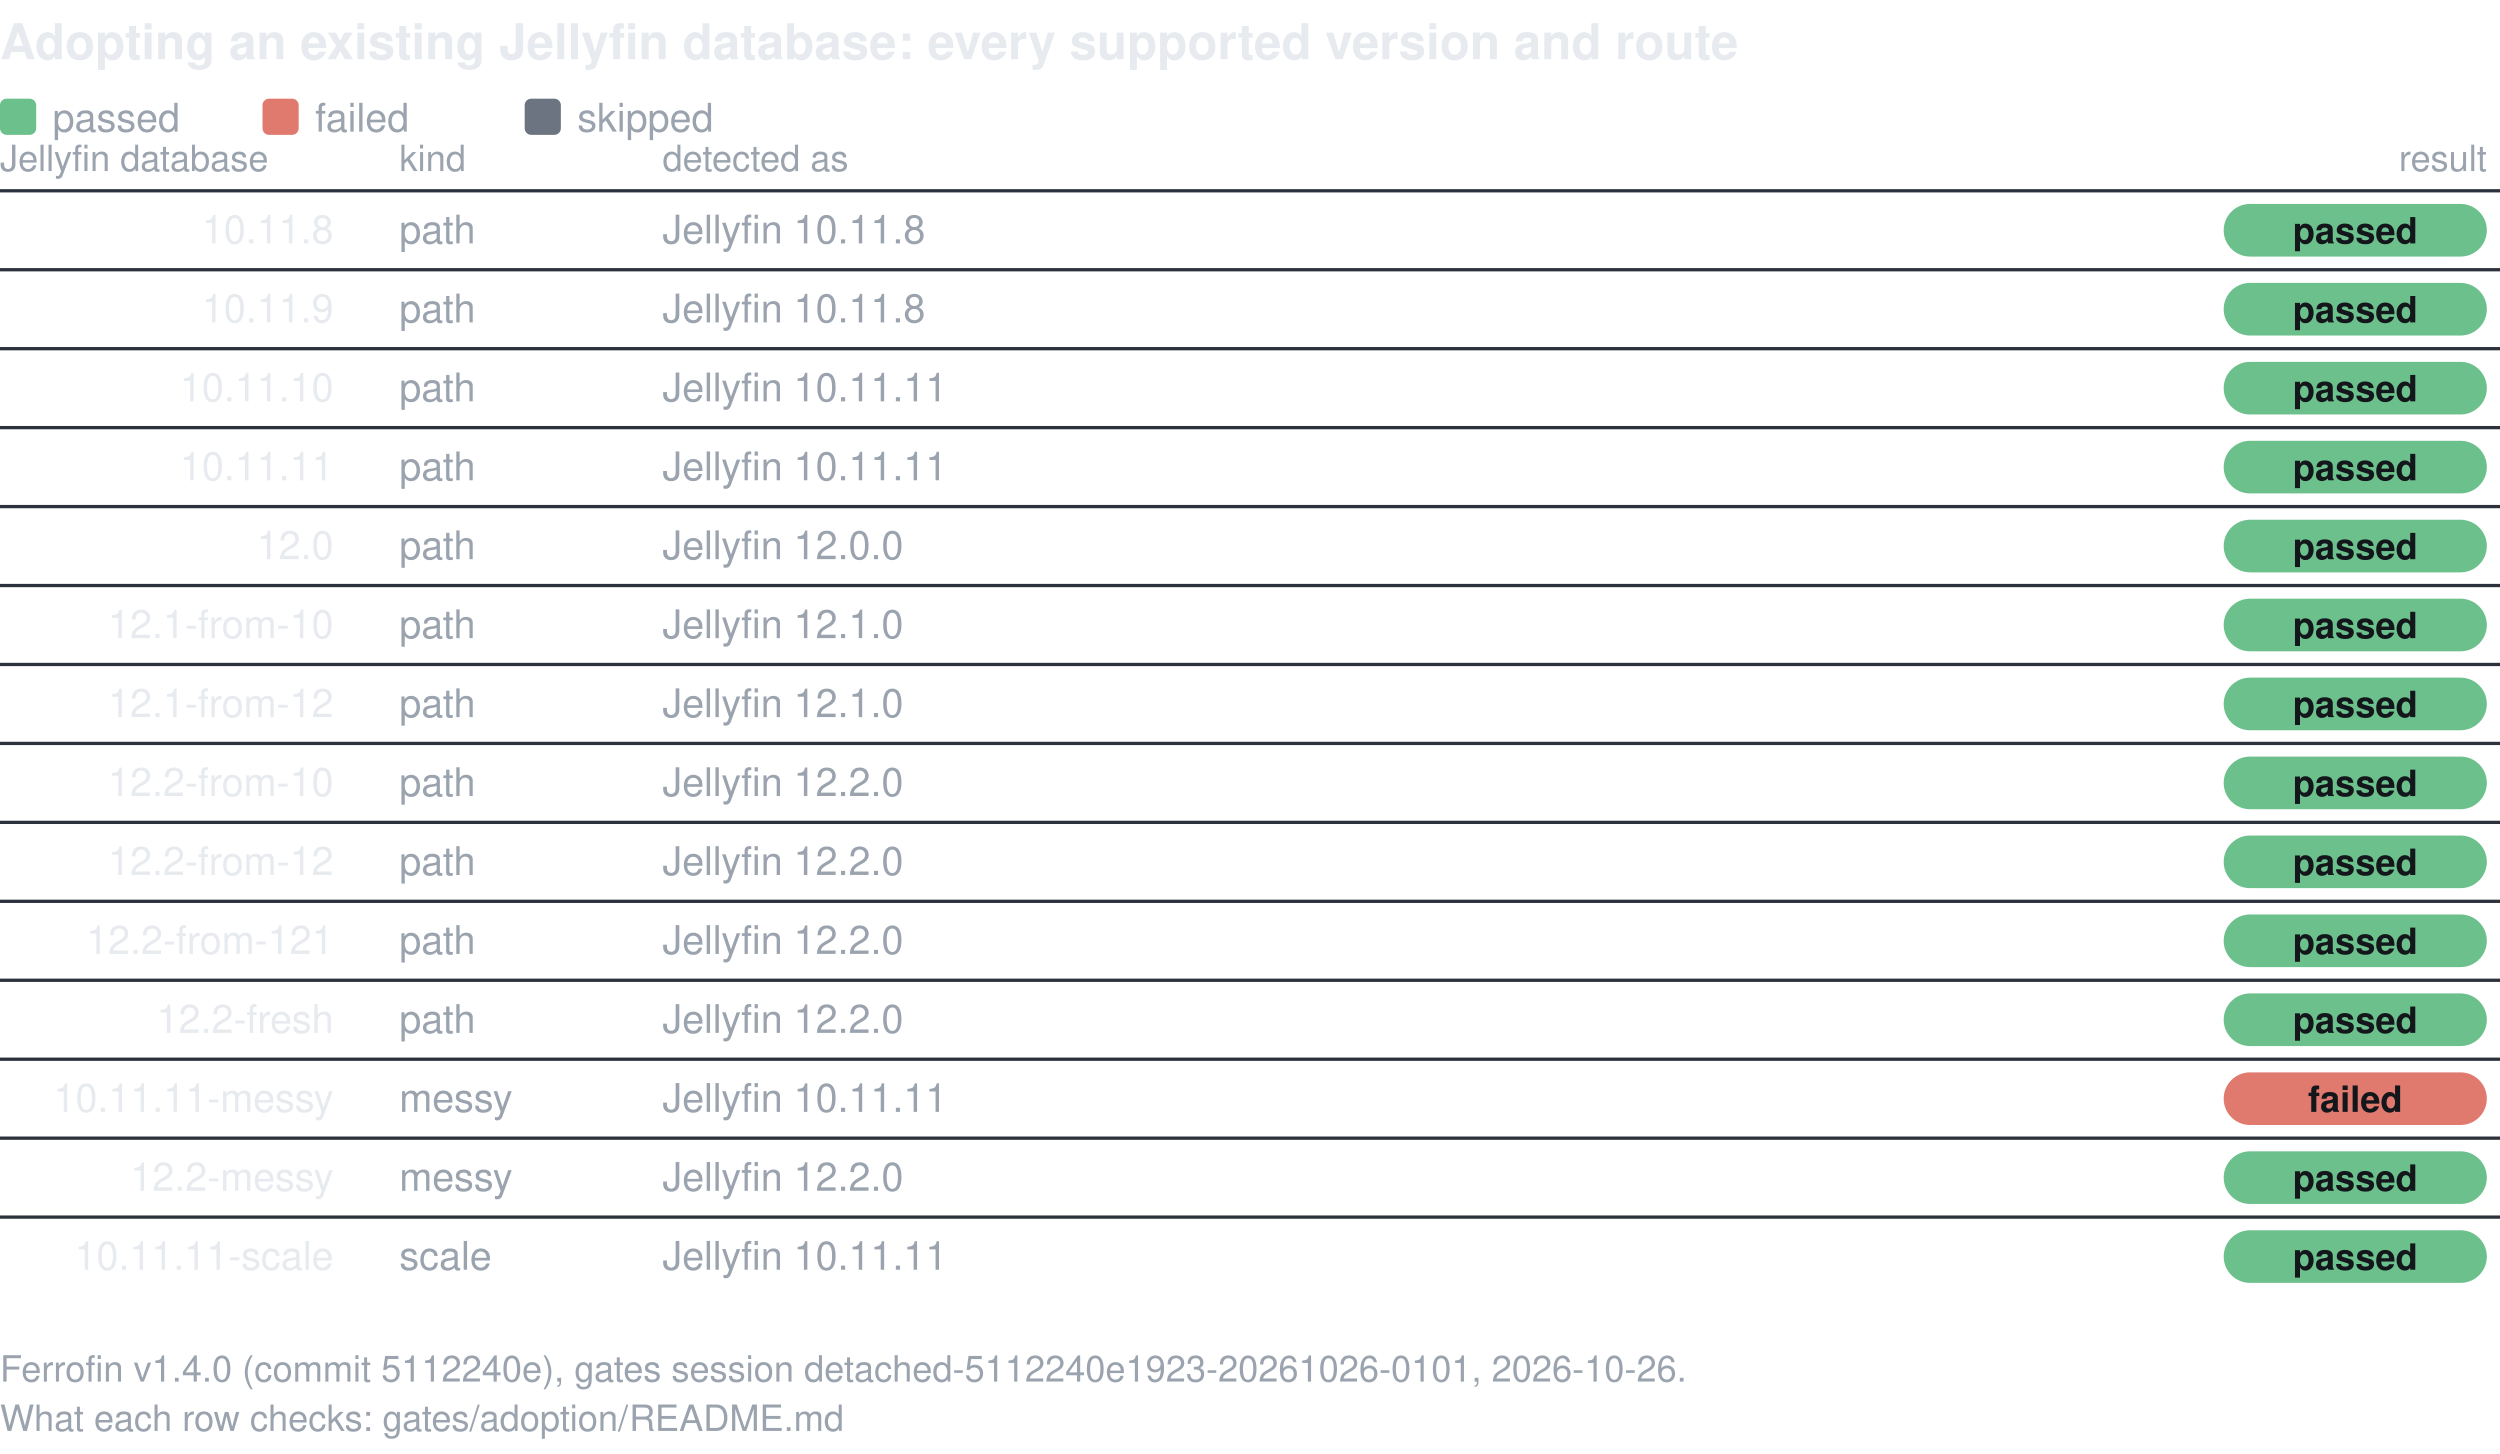
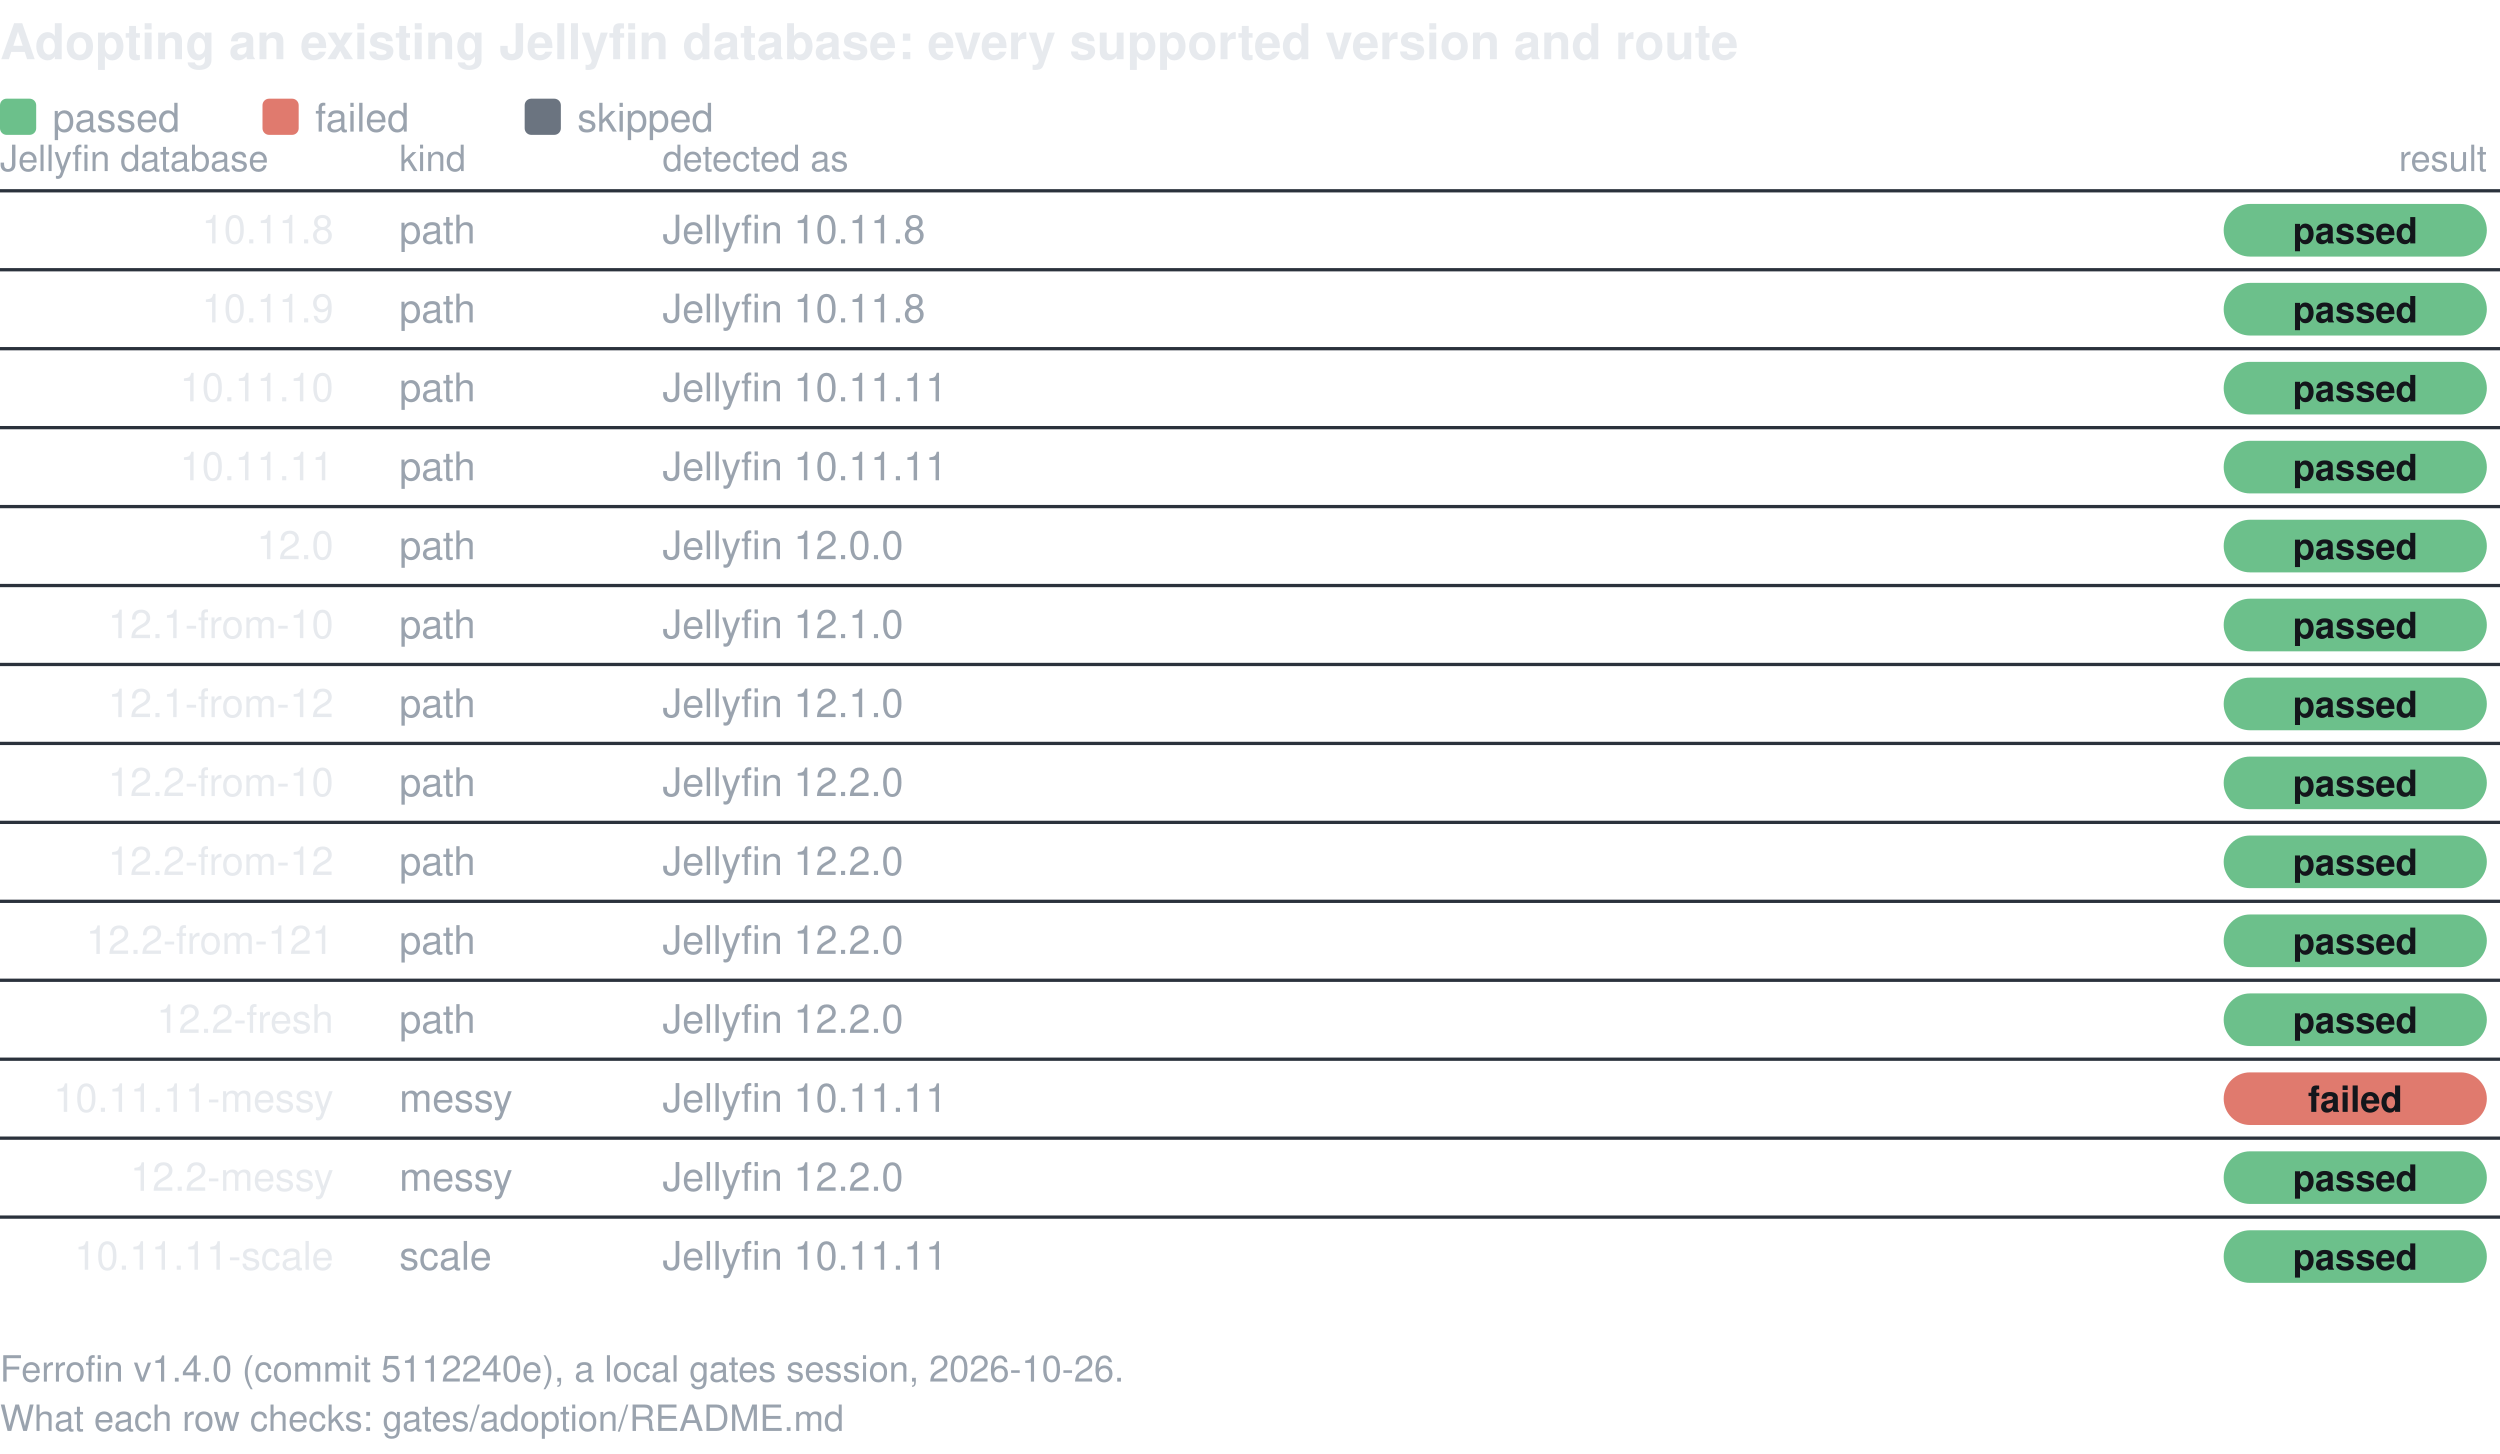
<svg xmlns="http://www.w3.org/2000/svg" width="760" height="442" viewBox="0 0 760 442" font-family="system-ui,-apple-system,'Segoe UI',Helvetica,Arial,sans-serif" role="img">
  <text x="0.0" y="18.0" font-size="15" fill="#E7EAEE" text-anchor="start" font-weight="600">Adopting an existing Jellyfin database: every supported version and route</text>
  <rect x="0.0" y="30" width="11" height="11" rx="2" fill="#6CC08B" />
  <text x="16.0" y="40.0" font-size="12" fill="#9AA3AE" text-anchor="start">passed</text>
  <rect x="79.8" y="30" width="11" height="11" rx="2" fill="#E07A6E" />
  <text x="95.8" y="40.0" font-size="12" fill="#9AA3AE" text-anchor="start">failed</text>
  <rect x="159.5" y="30" width="11" height="11" rx="2" fill="#6B7480" />
  <text x="175.5" y="40.0" font-size="12" fill="#9AA3AE" text-anchor="start">skipped</text>
  <text x="0.0" y="52.0" font-size="11" fill="#9AA3AE" text-anchor="start">Jellyfin database</text>
  <text x="121.4" y="52.0" font-size="11" fill="#9AA3AE" text-anchor="start">kind</text>
  <text x="201.4" y="52.0" font-size="11" fill="#9AA3AE" text-anchor="start">detected as</text>
  <text x="756.0" y="52.0" font-size="11" fill="#9AA3AE" text-anchor="end">result</text>
  <line x1="0" y1="58.0" x2="760" y2="58.0" stroke="#2B323C" stroke-width="1" />
  <text x="101.4" y="74.0" font-size="12" fill="#E7EAEE" text-anchor="end">10.11.8</text>
  <text x="121.4" y="74.0" font-size="12" fill="#9AA3AE" text-anchor="start">path</text>
  <text x="201.4" y="74.0" font-size="12" fill="#9AA3AE" text-anchor="start">Jellyfin 10.11.8</text>
  <rect x="676" y="62.0" width="80" height="16" rx="8" fill="#6CC08B" />
  <text x="716.0" y="74.0" font-size="11" fill="#13161B" text-anchor="middle" font-weight="600">passed</text>
  <line x1="0" y1="82.0" x2="760" y2="82.0" stroke="#2B323C" stroke-width="1" />
  <text x="101.4" y="98.0" font-size="12" fill="#E7EAEE" text-anchor="end">10.11.9</text>
  <text x="121.4" y="98.0" font-size="12" fill="#9AA3AE" text-anchor="start">path</text>
  <text x="201.4" y="98.0" font-size="12" fill="#9AA3AE" text-anchor="start">Jellyfin 10.11.8</text>
  <rect x="676" y="86.0" width="80" height="16" rx="8" fill="#6CC08B" />
  <text x="716.0" y="98.0" font-size="11" fill="#13161B" text-anchor="middle" font-weight="600">passed</text>
  <line x1="0" y1="106.0" x2="760" y2="106.0" stroke="#2B323C" stroke-width="1" />
  <text x="101.4" y="122.0" font-size="12" fill="#E7EAEE" text-anchor="end">10.11.10</text>
  <text x="121.4" y="122.0" font-size="12" fill="#9AA3AE" text-anchor="start">path</text>
  <text x="201.4" y="122.0" font-size="12" fill="#9AA3AE" text-anchor="start">Jellyfin 10.11.11</text>
  <rect x="676" y="110.0" width="80" height="16" rx="8" fill="#6CC08B" />
  <text x="716.0" y="122.0" font-size="11" fill="#13161B" text-anchor="middle" font-weight="600">passed</text>
  <line x1="0" y1="130.0" x2="760" y2="130.0" stroke="#2B323C" stroke-width="1" />
  <text x="101.4" y="146.0" font-size="12" fill="#E7EAEE" text-anchor="end">10.11.11</text>
  <text x="121.4" y="146.0" font-size="12" fill="#9AA3AE" text-anchor="start">path</text>
  <text x="201.4" y="146.0" font-size="12" fill="#9AA3AE" text-anchor="start">Jellyfin 10.11.11</text>
  <rect x="676" y="134.0" width="80" height="16" rx="8" fill="#6CC08B" />
  <text x="716.0" y="146.0" font-size="11" fill="#13161B" text-anchor="middle" font-weight="600">passed</text>
  <line x1="0" y1="154.0" x2="760" y2="154.0" stroke="#2B323C" stroke-width="1" />
  <text x="101.4" y="170.0" font-size="12" fill="#E7EAEE" text-anchor="end">12.0</text>
  <text x="121.4" y="170.0" font-size="12" fill="#9AA3AE" text-anchor="start">path</text>
  <text x="201.4" y="170.0" font-size="12" fill="#9AA3AE" text-anchor="start">Jellyfin 12.0.0</text>
  <rect x="676" y="158.0" width="80" height="16" rx="8" fill="#6CC08B" />
  <text x="716.0" y="170.0" font-size="11" fill="#13161B" text-anchor="middle" font-weight="600">passed</text>
  <line x1="0" y1="178.0" x2="760" y2="178.0" stroke="#2B323C" stroke-width="1" />
  <text x="101.4" y="194.0" font-size="12" fill="#E7EAEE" text-anchor="end">12.1-from-10</text>
  <text x="121.4" y="194.0" font-size="12" fill="#9AA3AE" text-anchor="start">path</text>
  <text x="201.4" y="194.0" font-size="12" fill="#9AA3AE" text-anchor="start">Jellyfin 12.1.0</text>
  <rect x="676" y="182.0" width="80" height="16" rx="8" fill="#6CC08B" />
  <text x="716.0" y="194.0" font-size="11" fill="#13161B" text-anchor="middle" font-weight="600">passed</text>
  <line x1="0" y1="202.0" x2="760" y2="202.0" stroke="#2B323C" stroke-width="1" />
  <text x="101.4" y="218.0" font-size="12" fill="#E7EAEE" text-anchor="end">12.1-from-12</text>
  <text x="121.4" y="218.0" font-size="12" fill="#9AA3AE" text-anchor="start">path</text>
  <text x="201.4" y="218.0" font-size="12" fill="#9AA3AE" text-anchor="start">Jellyfin 12.1.0</text>
  <rect x="676" y="206.0" width="80" height="16" rx="8" fill="#6CC08B" />
  <text x="716.0" y="218.0" font-size="11" fill="#13161B" text-anchor="middle" font-weight="600">passed</text>
  <line x1="0" y1="226.0" x2="760" y2="226.0" stroke="#2B323C" stroke-width="1" />
  <text x="101.4" y="242.0" font-size="12" fill="#E7EAEE" text-anchor="end">12.2-from-10</text>
  <text x="121.4" y="242.0" font-size="12" fill="#9AA3AE" text-anchor="start">path</text>
  <text x="201.4" y="242.0" font-size="12" fill="#9AA3AE" text-anchor="start">Jellyfin 12.2.0</text>
  <rect x="676" y="230.0" width="80" height="16" rx="8" fill="#6CC08B" />
  <text x="716.0" y="242.0" font-size="11" fill="#13161B" text-anchor="middle" font-weight="600">passed</text>
  <line x1="0" y1="250.0" x2="760" y2="250.0" stroke="#2B323C" stroke-width="1" />
  <text x="101.4" y="266.0" font-size="12" fill="#E7EAEE" text-anchor="end">12.2-from-12</text>
  <text x="121.4" y="266.0" font-size="12" fill="#9AA3AE" text-anchor="start">path</text>
  <text x="201.4" y="266.0" font-size="12" fill="#9AA3AE" text-anchor="start">Jellyfin 12.2.0</text>
  <rect x="676" y="254.0" width="80" height="16" rx="8" fill="#6CC08B" />
  <text x="716.0" y="266.0" font-size="11" fill="#13161B" text-anchor="middle" font-weight="600">passed</text>
  <line x1="0" y1="274.0" x2="760" y2="274.0" stroke="#2B323C" stroke-width="1" />
  <text x="101.4" y="290.0" font-size="12" fill="#E7EAEE" text-anchor="end">12.2-from-121</text>
  <text x="121.4" y="290.0" font-size="12" fill="#9AA3AE" text-anchor="start">path</text>
  <text x="201.4" y="290.0" font-size="12" fill="#9AA3AE" text-anchor="start">Jellyfin 12.2.0</text>
  <rect x="676" y="278.0" width="80" height="16" rx="8" fill="#6CC08B" />
  <text x="716.0" y="290.0" font-size="11" fill="#13161B" text-anchor="middle" font-weight="600">passed</text>
  <line x1="0" y1="298.0" x2="760" y2="298.0" stroke="#2B323C" stroke-width="1" />
  <text x="101.4" y="314.0" font-size="12" fill="#E7EAEE" text-anchor="end">12.2-fresh</text>
  <text x="121.4" y="314.0" font-size="12" fill="#9AA3AE" text-anchor="start">path</text>
  <text x="201.4" y="314.0" font-size="12" fill="#9AA3AE" text-anchor="start">Jellyfin 12.2.0</text>
  <rect x="676" y="302.0" width="80" height="16" rx="8" fill="#6CC08B" />
  <text x="716.0" y="314.0" font-size="11" fill="#13161B" text-anchor="middle" font-weight="600">passed</text>
  <line x1="0" y1="322.0" x2="760" y2="322.0" stroke="#2B323C" stroke-width="1" />
  <text x="101.4" y="338.0" font-size="12" fill="#E7EAEE" text-anchor="end">10.11.11-messy</text>
  <text x="121.4" y="338.0" font-size="12" fill="#9AA3AE" text-anchor="start">messy</text>
  <text x="201.4" y="338.0" font-size="12" fill="#9AA3AE" text-anchor="start">Jellyfin 10.11.11</text>
  <rect x="676" y="326.0" width="80" height="16" rx="8" fill="#E07A6E" />
  <text x="716.0" y="338.0" font-size="11" fill="#13161B" text-anchor="middle" font-weight="600">failed</text>
  <line x1="0" y1="346.0" x2="760" y2="346.0" stroke="#2B323C" stroke-width="1" />
  <text x="101.4" y="362.0" font-size="12" fill="#E7EAEE" text-anchor="end">12.2-messy</text>
  <text x="121.4" y="362.0" font-size="12" fill="#9AA3AE" text-anchor="start">messy</text>
  <text x="201.4" y="362.0" font-size="12" fill="#9AA3AE" text-anchor="start">Jellyfin 12.2.0</text>
  <rect x="676" y="350.0" width="80" height="16" rx="8" fill="#6CC08B" />
  <text x="716.0" y="362.0" font-size="11" fill="#13161B" text-anchor="middle" font-weight="600">passed</text>
  <line x1="0" y1="370.0" x2="760" y2="370.0" stroke="#2B323C" stroke-width="1" />
  <text x="101.4" y="386.0" font-size="12" fill="#E7EAEE" text-anchor="end">10.11.11-scale</text>
  <text x="121.4" y="386.0" font-size="12" fill="#9AA3AE" text-anchor="start">scale</text>
  <text x="201.4" y="386.0" font-size="12" fill="#9AA3AE" text-anchor="start">Jellyfin 10.11.11</text>
  <rect x="676" y="374.0" width="80" height="16" rx="8" fill="#6CC08B" />
  <text x="716.0" y="386.0" font-size="11" fill="#13161B" text-anchor="middle" font-weight="600">passed</text>
-   <text x="0.0" y="420.0" font-size="11" fill="#9AA3AE" text-anchor="start">Ferrofin v1.4.0 (commit 5112240e), gates session detached-5112240e1923-20261026-0101, 2026-10-26.</text>
+   <text x="0.0" y="420.0" font-size="11" fill="#9AA3AE" text-anchor="start">Ferrofin v1.4.0 (commit 5112240e), a local gates session, 2026-10-26.</text>
  <text x="0.0" y="435.0" font-size="11" fill="#9AA3AE" text-anchor="start">What each row checks: gates/adoption/README.md</text>
</svg>
